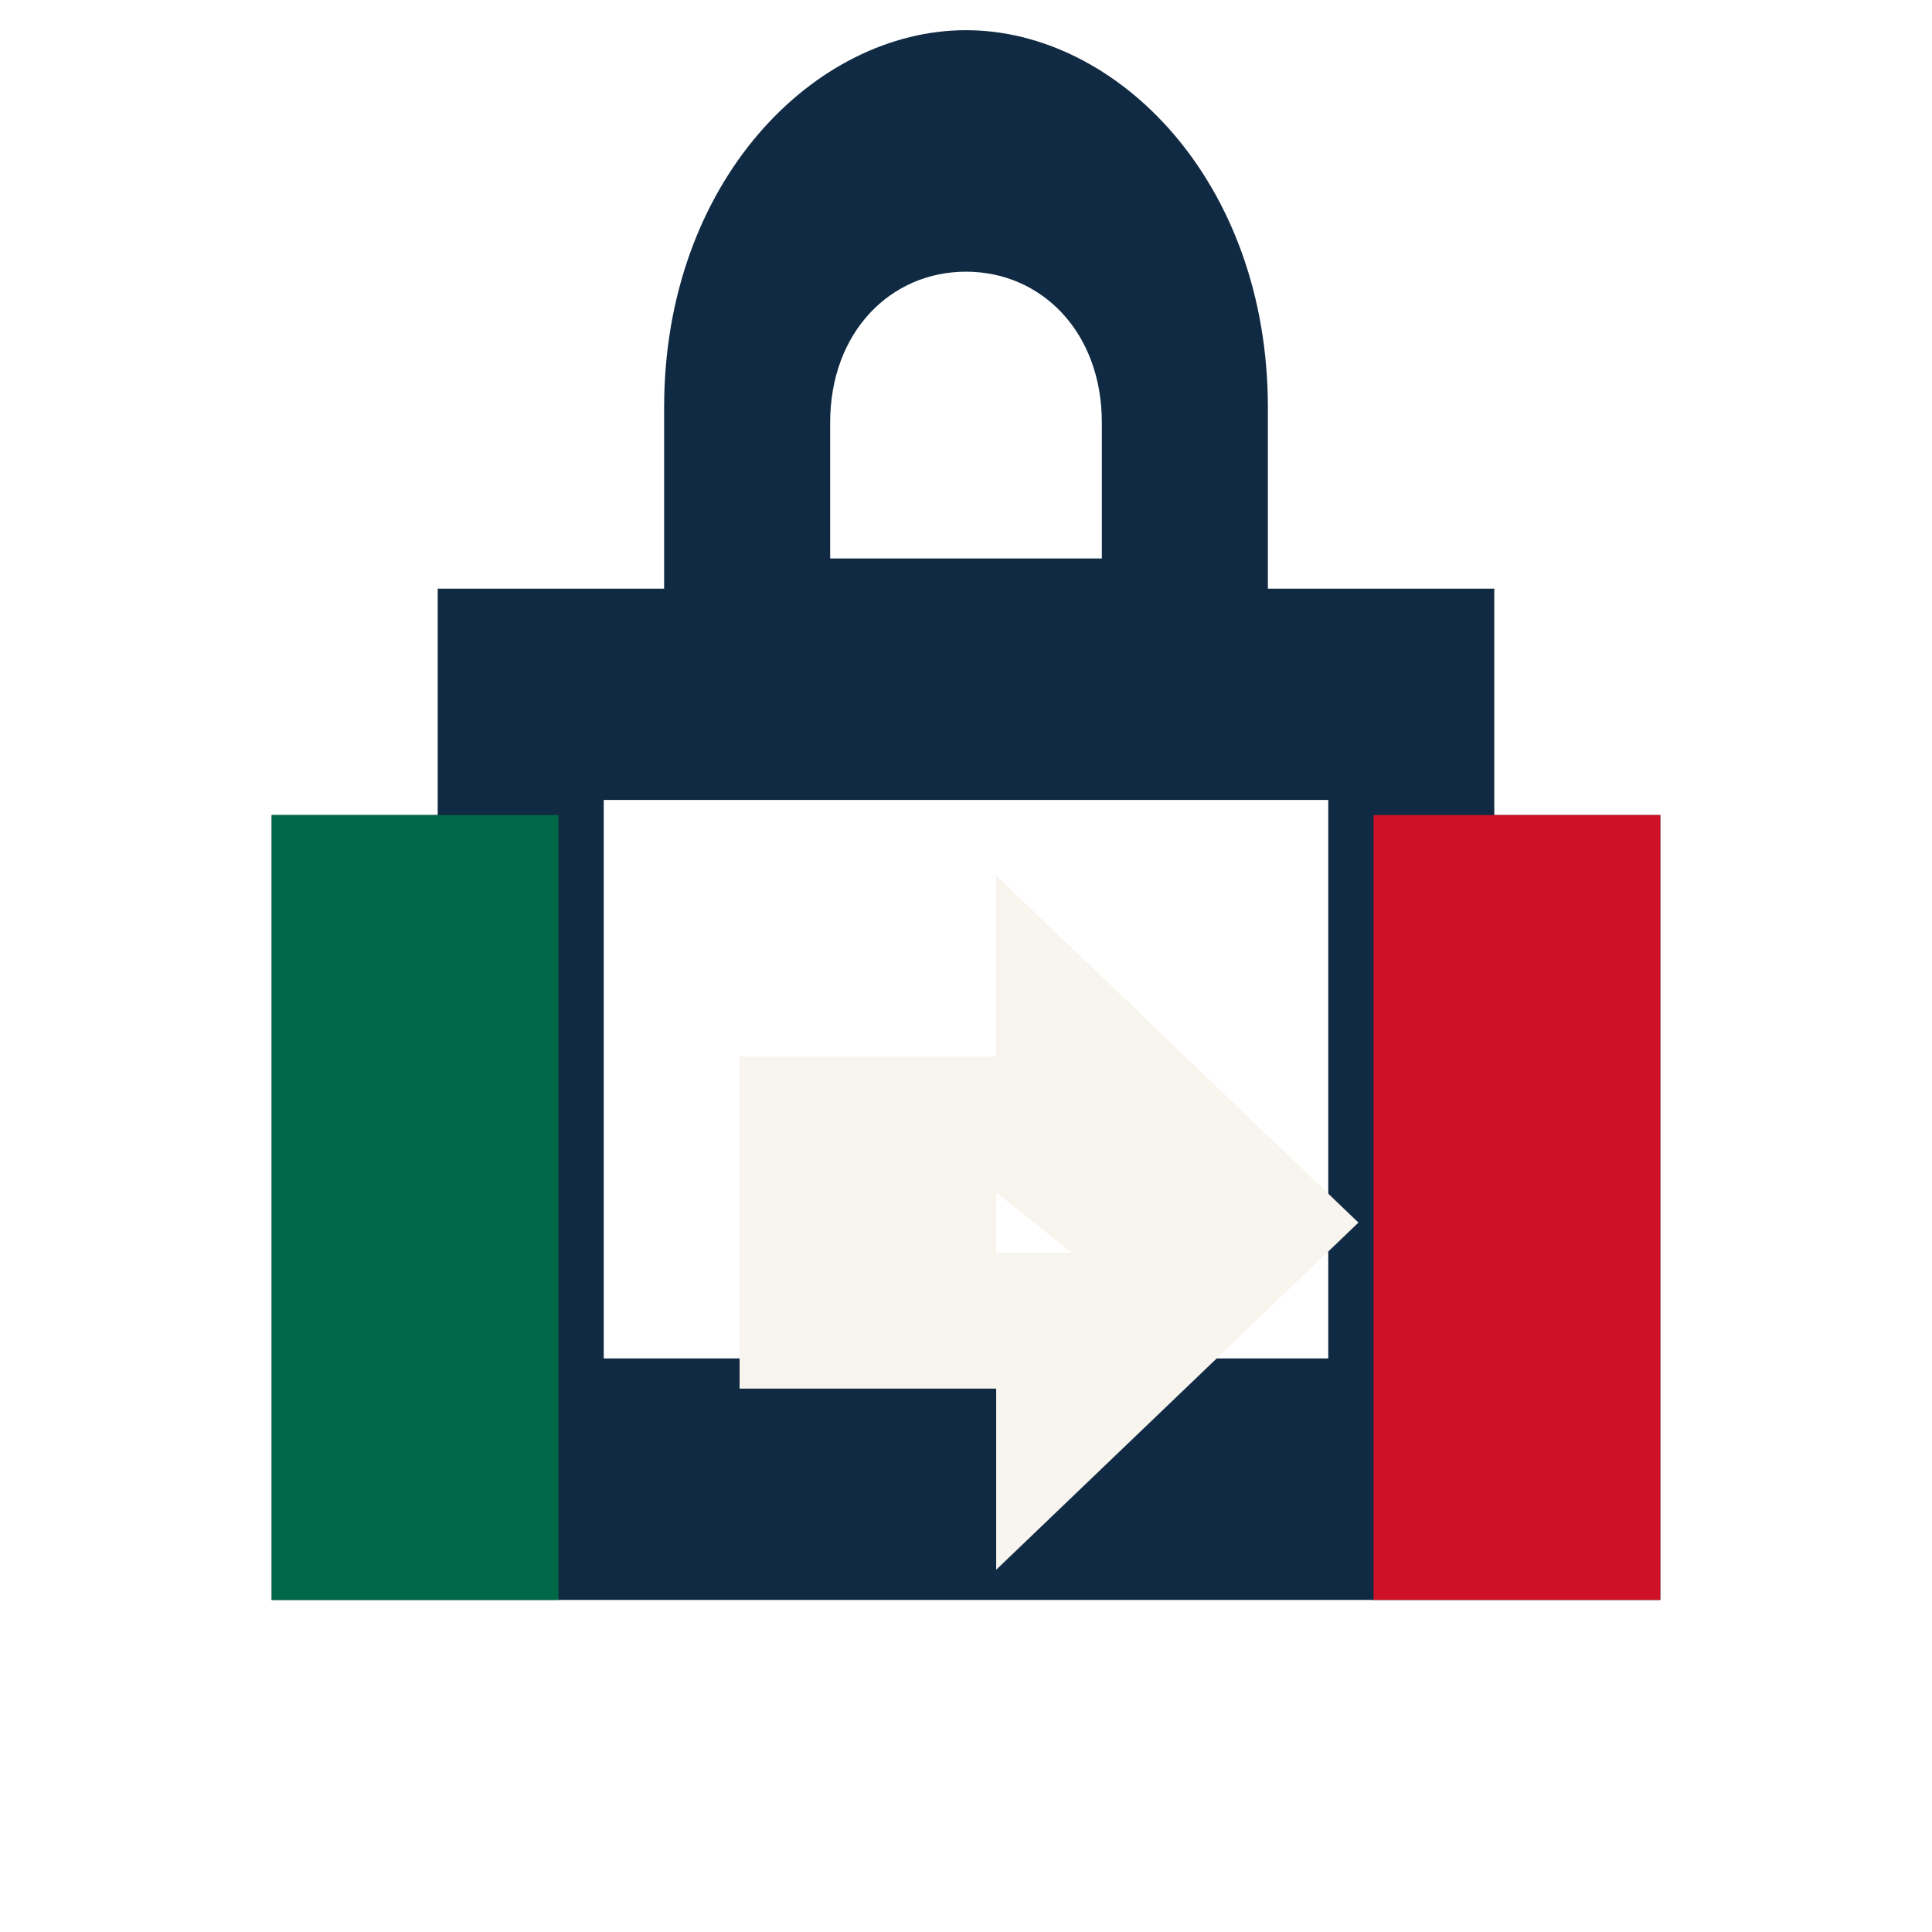
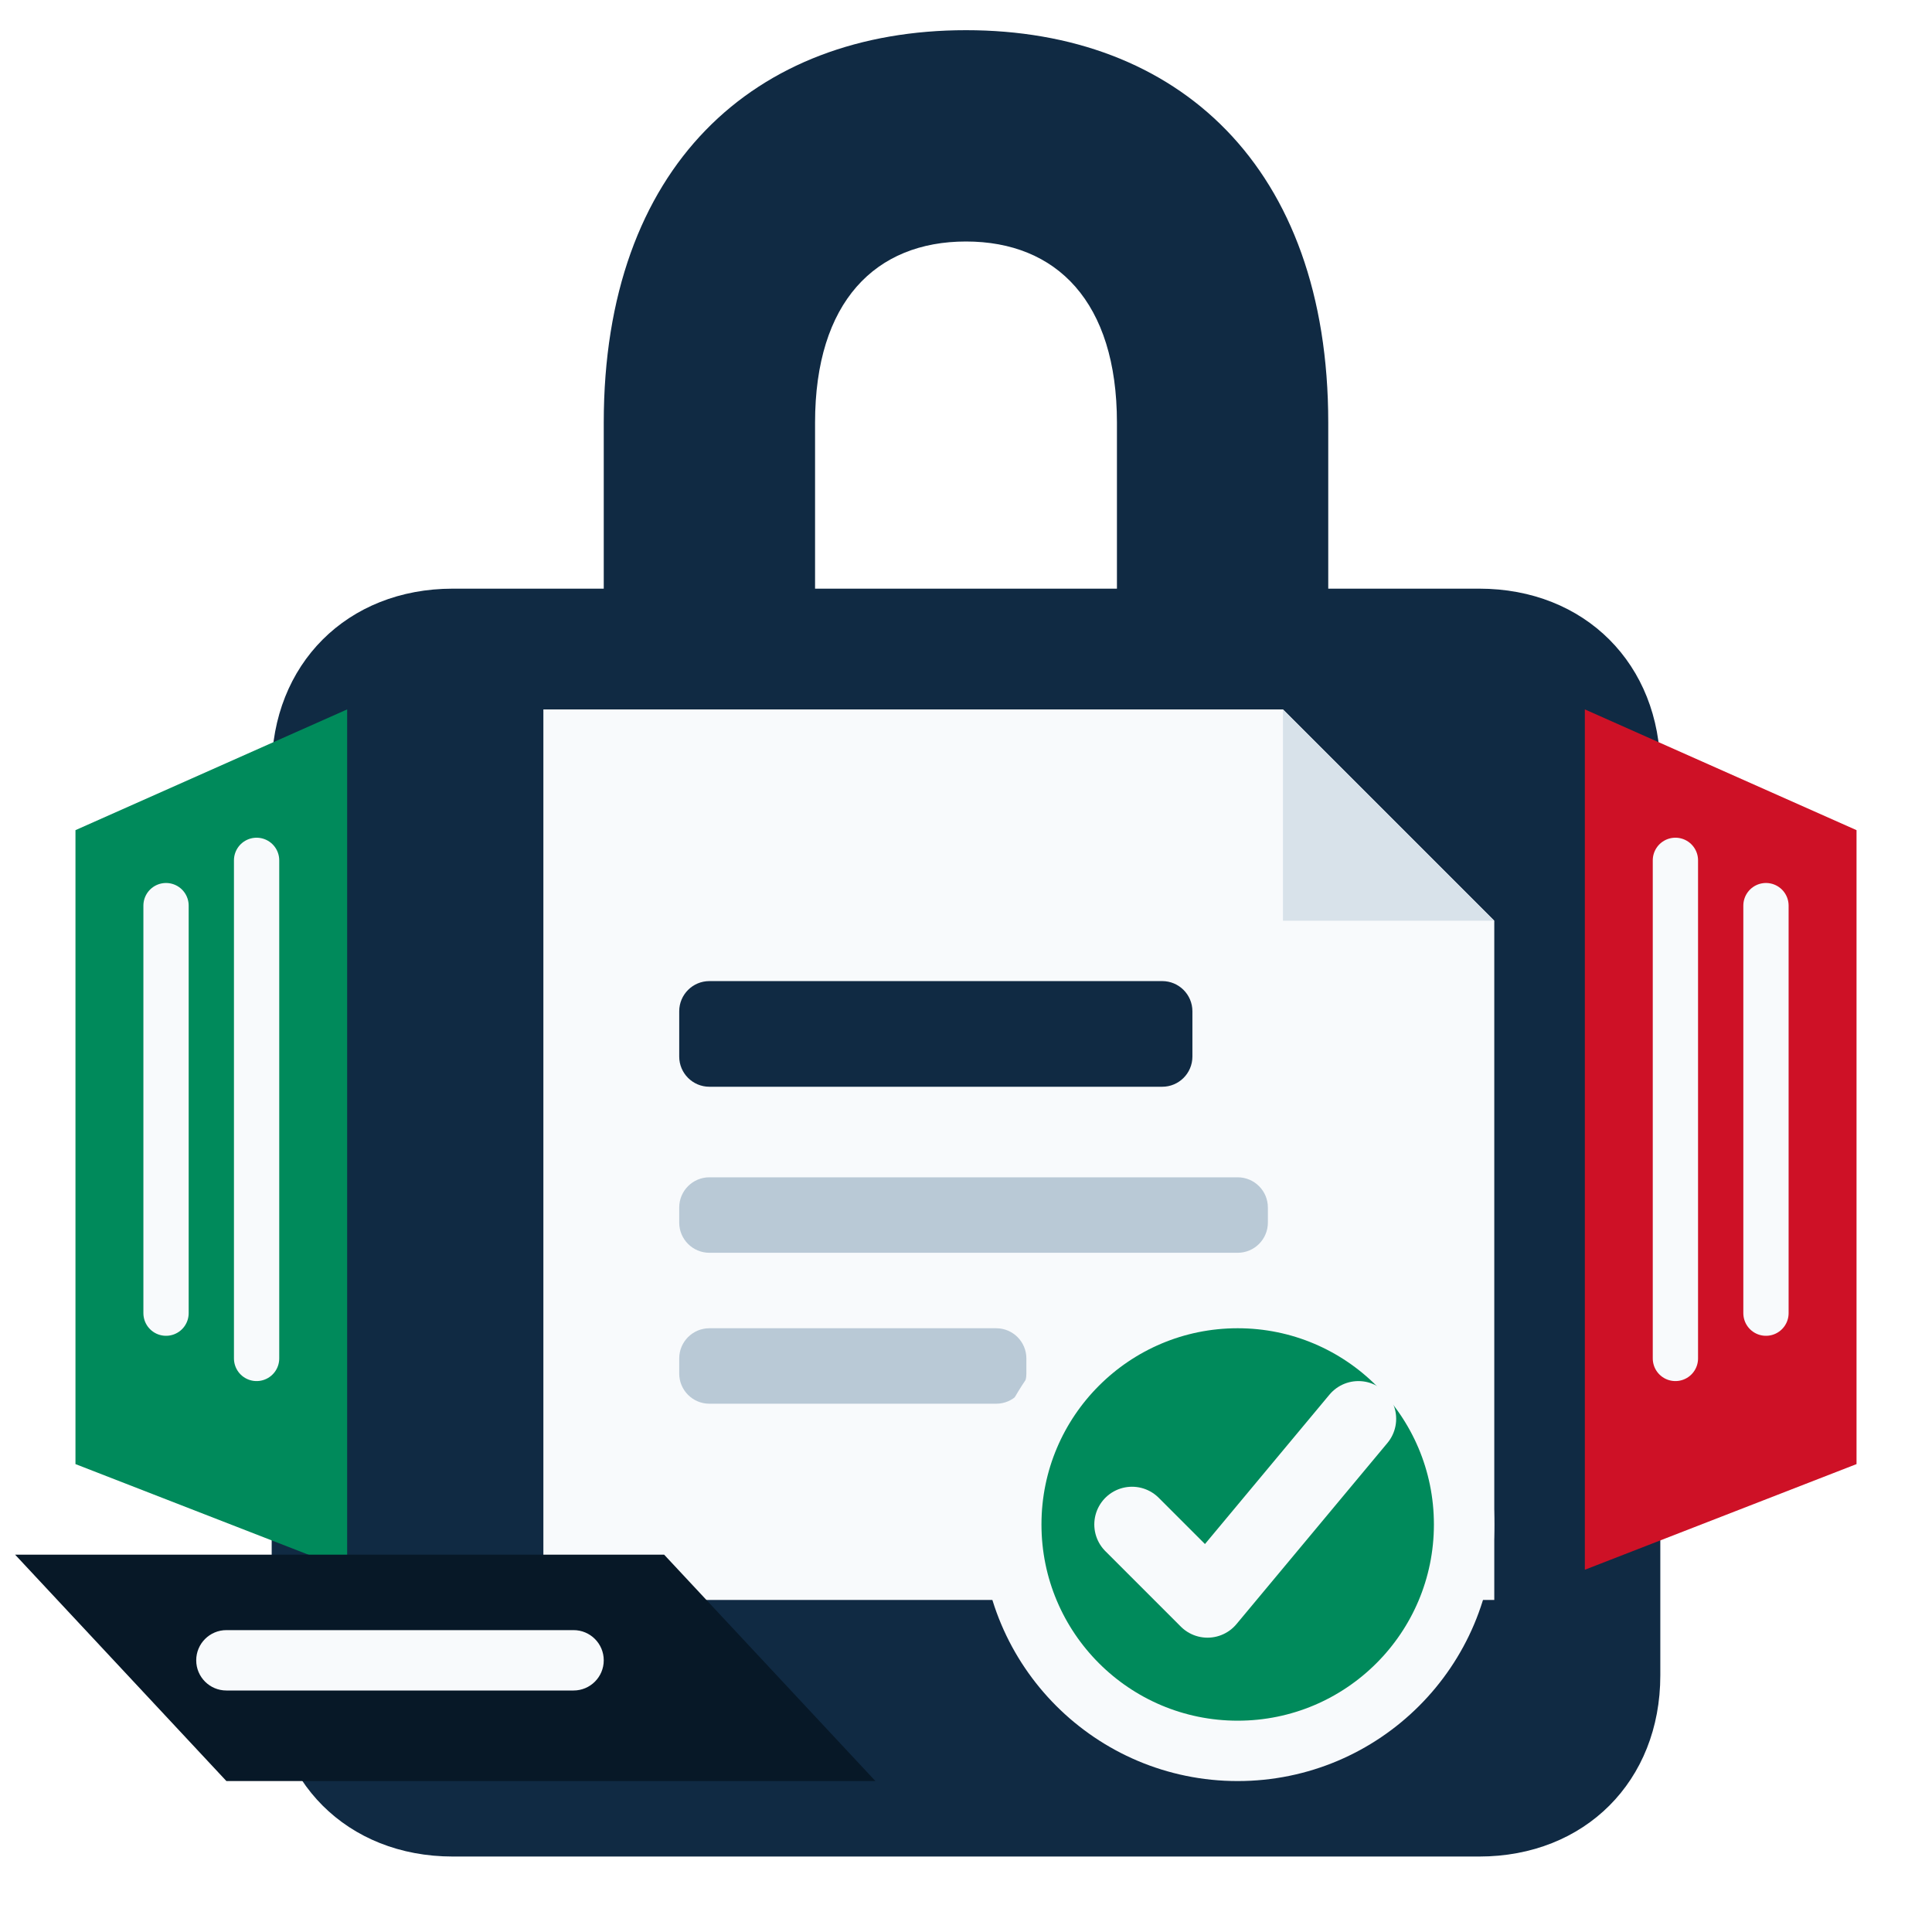
<svg xmlns="http://www.w3.org/2000/svg" viewBox="0 0 128 128" role="img" aria-labelledby="title desc">
-   <path fill="#102A43" d="M18 106V54h11V39h15V27c0-15 10-25 20-25s20 10 20 25v12h15v15h11v52H18Zm22-16h48V53H40v37Zm15-53h18v-9c0-6-4-10-9-10s-9 4-9 10v9Z" />
-   <path fill="#006847" d="M18 54h19v52H18z" />
-   <path fill="#CE1126" d="M91 54h19v52H91z" />
-   <path fill="#F8F5EE" d="M49 70h17V58l24 23-24 23V92H49V70Zm17 9v4h5l-5-4Z" />
+   <path fill="#102A43" d="M40 39V28C40 11 50 2 64 2s24 9 24 26v11h10c7 0 12 5 12 12v60c0 7-5 12-12 12H30c-7 0-12-5-12-12V51c0-7 5-12 12-12h10Zm14 0h20V28c0-8-4-12-10-12s-10 4-10 12v11Z" />
+   <path fill="#008A5B" d="m5 55 18-8v57L5 97Z" />
+   <path fill="#CE1126" d="m123 55-18-8v57l18-7Z" />
+   <path fill="#F8FAFC" d="M36 47h49l14 14v45H36Z" />
+   <path fill="#D8E2EA" d="M85 47v14h14Z" />
+   <rect x="45" y="65" width="34" height="7" rx="2" fill="#102A43" />
+   <rect x="45" y="78" width="39" height="5" rx="2" fill="#B9C9D6" />
+   <rect x="45" y="88" width="23" height="5" rx="2" fill="#B9C9D6" />
+   <path fill="#071827" d="M1 103h43l14 15H15Z" />
+   <rect x="13" y="108" width="27" height="4" rx="2" fill="#F8FAFC" />
+   <circle cx="82" cy="101" r="15" fill="#008A5B" stroke="#F8FAFC" stroke-width="4" />
+   <path d="m75 101 5 5 10-12" fill="none" stroke="#F8FAFC" stroke-width="5" stroke-linecap="round" stroke-linejoin="round" />
+   <path d="M11 60v27M17 57v33M111 57v33M117 60v27" stroke="#F8FAFC" stroke-width="3" stroke-linecap="round" />
</svg>
